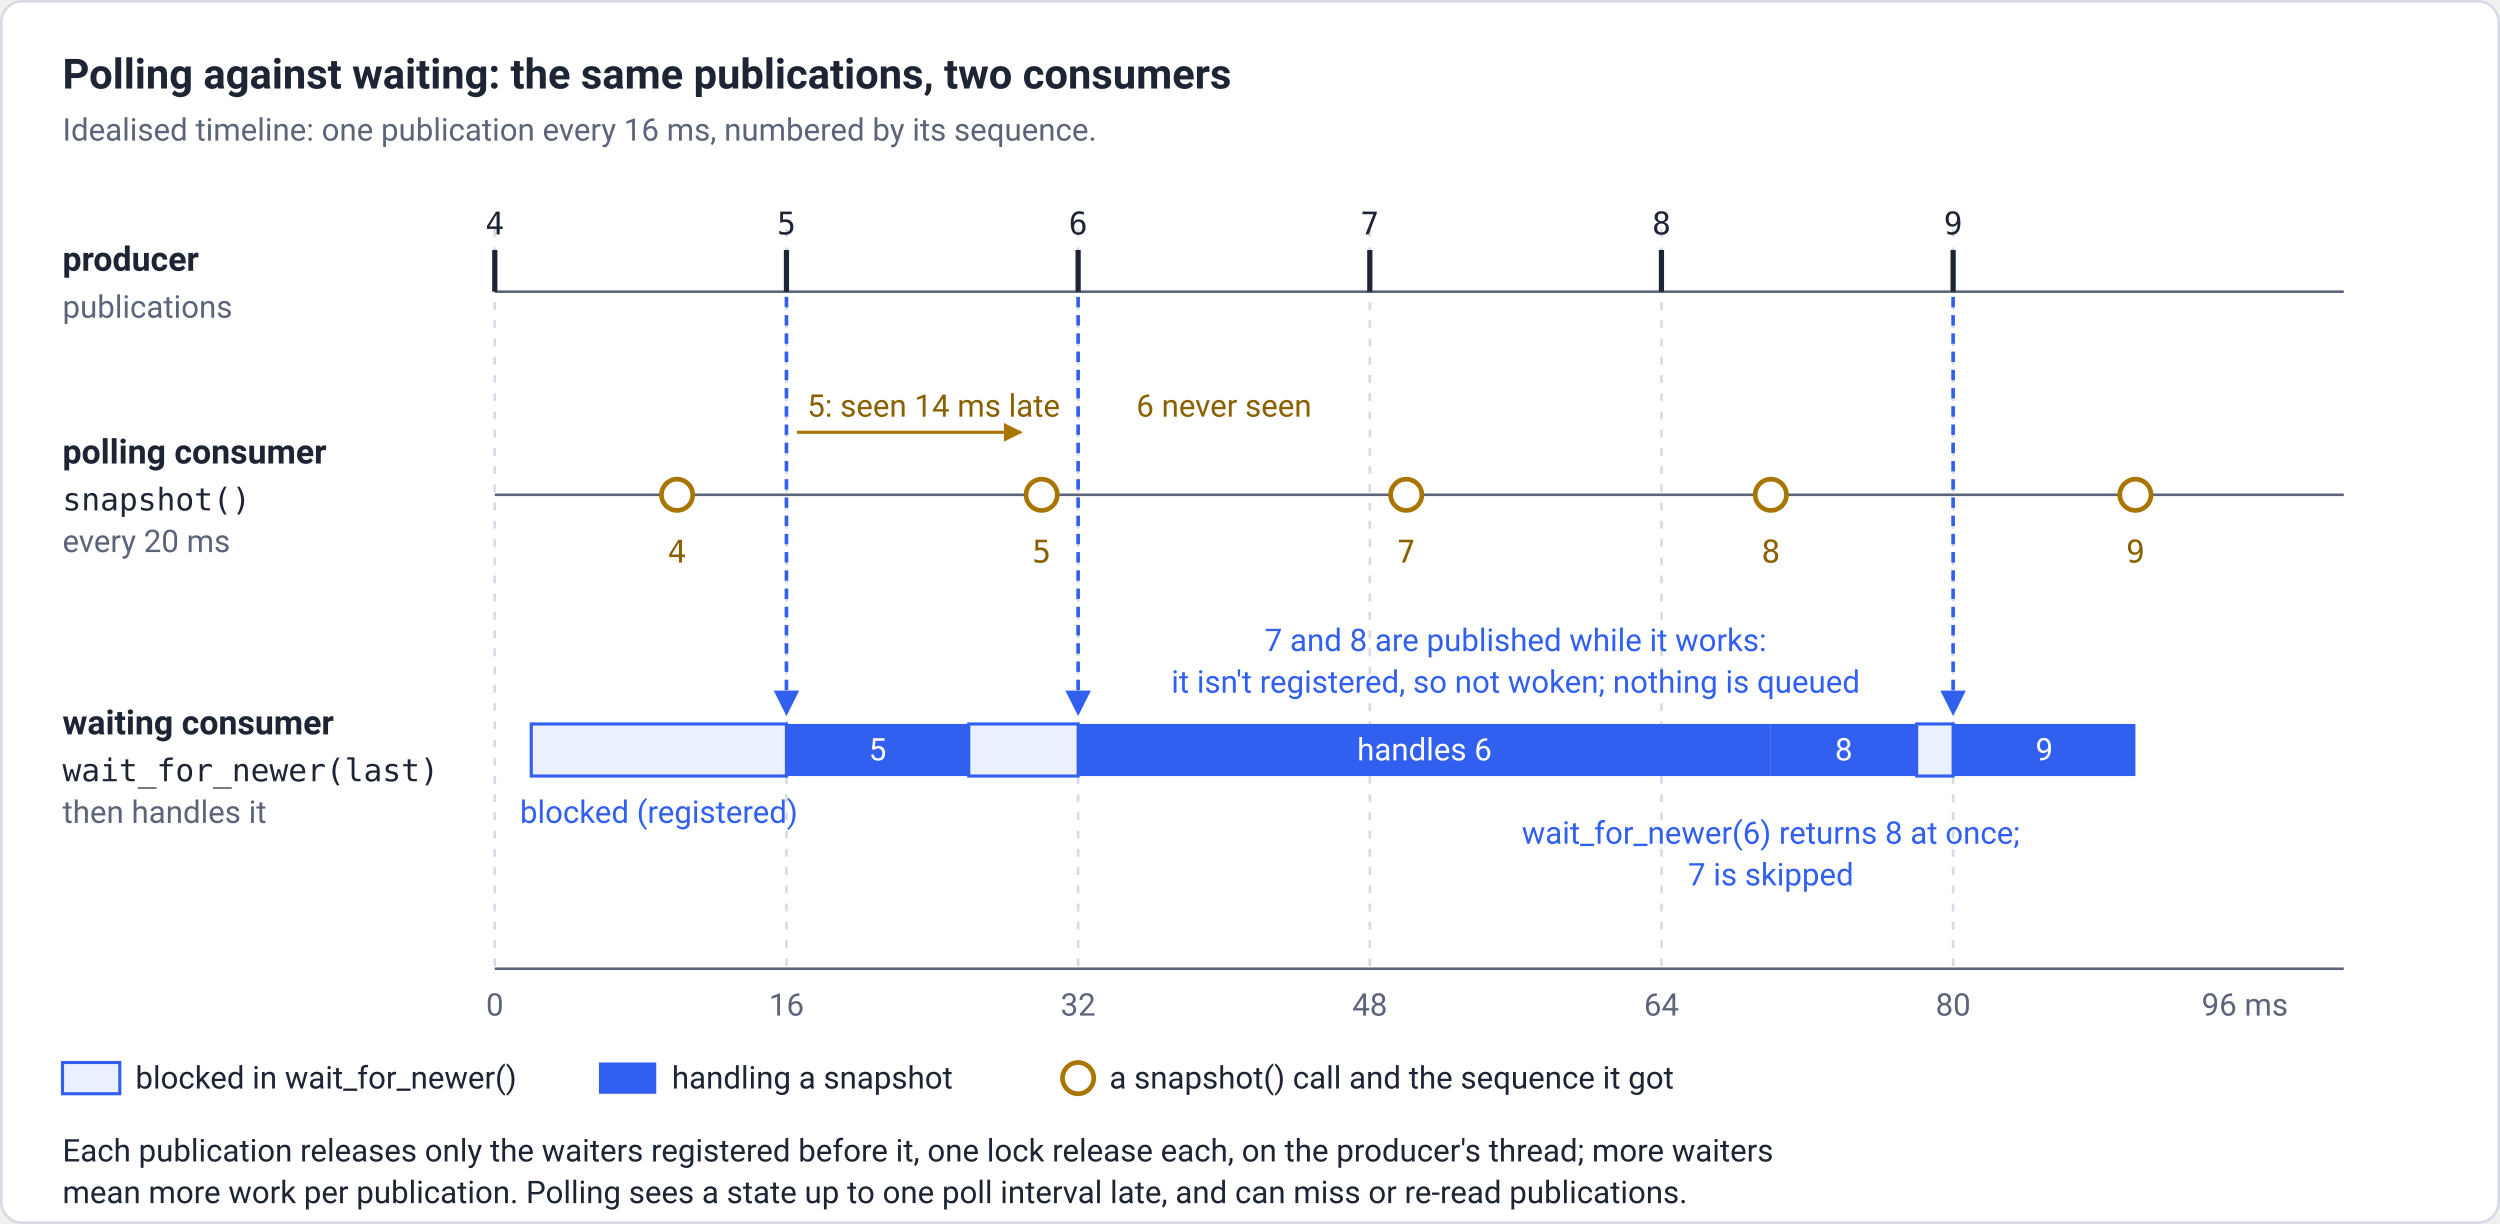
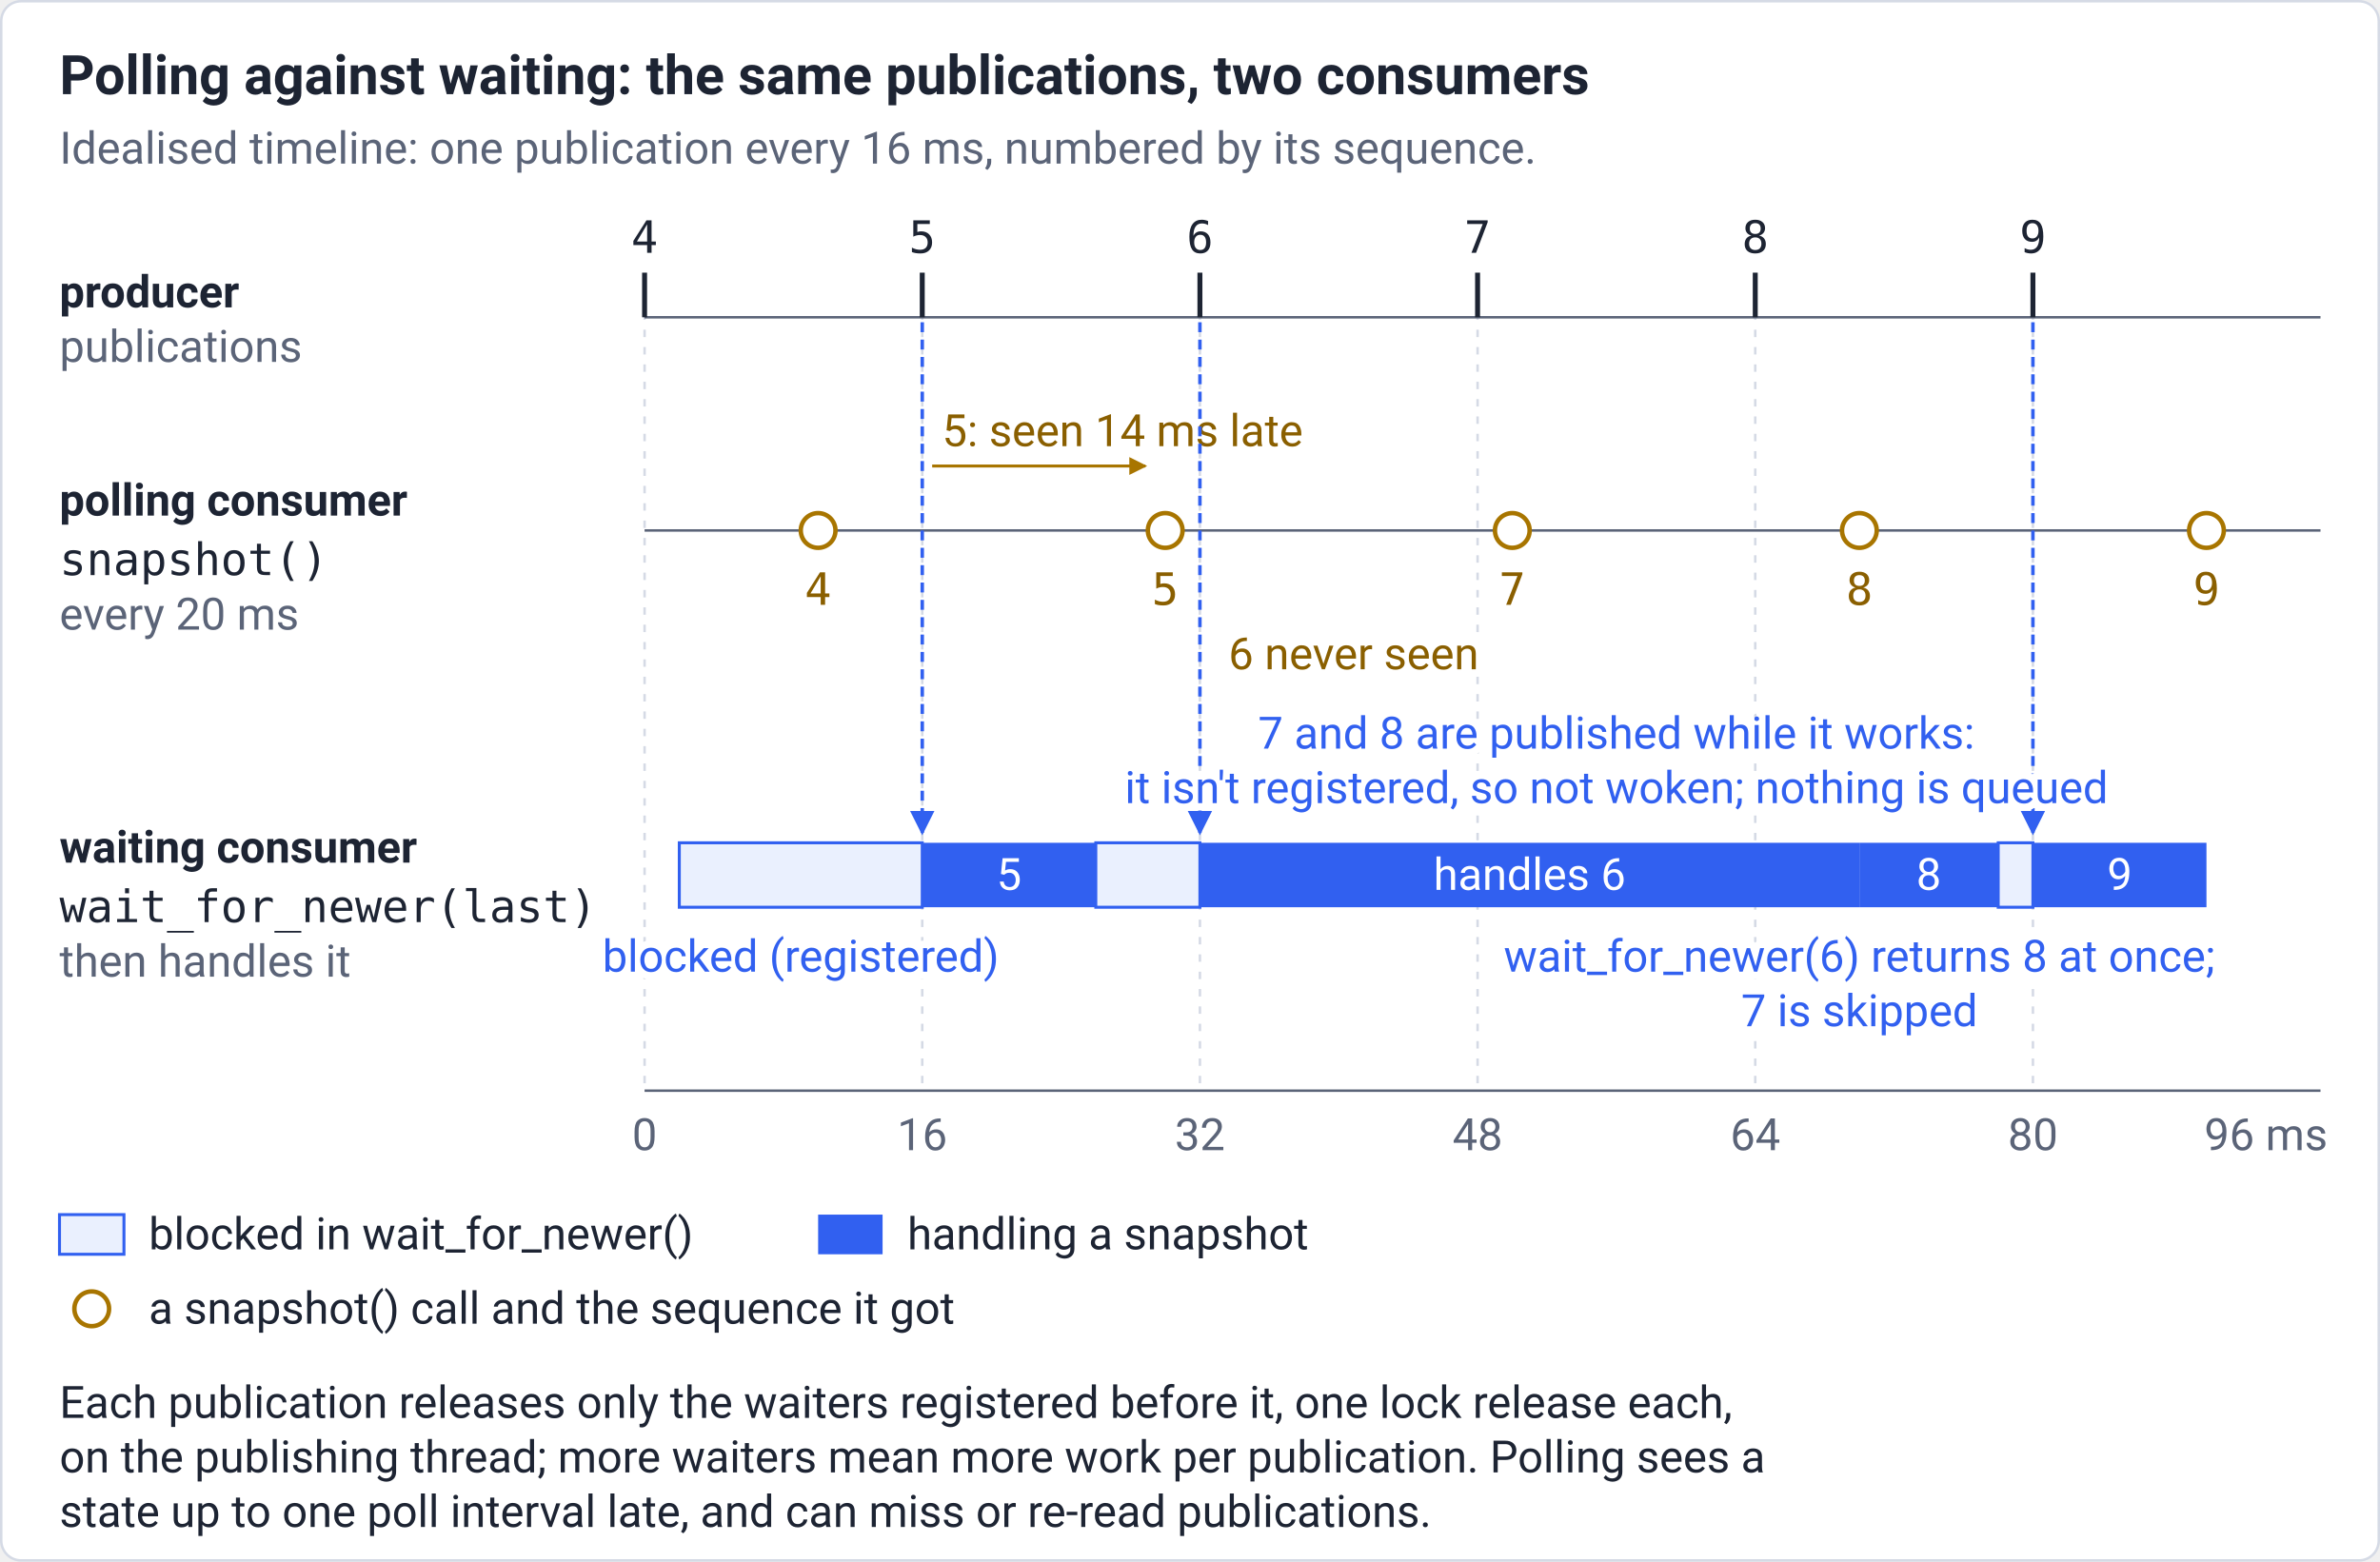
- <svg xmlns="http://www.w3.org/2000/svg" viewBox="0 0 960 470" width="960" height="470" role="img" aria-labelledby="title desc">
+ <svg xmlns="http://www.w3.org/2000/svg" viewBox="0 0 960 630" width="960" height="630" role="img" aria-labelledby="title desc">
  <style>
    .bg { fill: #FFFFFF; stroke: #D5DAE5; }
    .axis { stroke: #5B6478; stroke-width: 1; }
    .grid { stroke: #D5DAE5; stroke-width: 1; stroke-dasharray: 3 4; }
    .pub { stroke: #1D2433; stroke-width: 2; }
    .poll { fill: #FFFFFF; stroke: #A87500; stroke-width: 1.8; }
    .wait { fill: #EAF0FE; stroke: #3160F0; stroke-width: 1.2; }
    .work { fill: #3160F0; }
    .wake { fill: none; stroke: #3160F0; stroke-width: 1.4; stroke-dasharray: 4 3; }
    .late { fill: none; stroke: #A87500; stroke-width: 1.2; }
    .wakehead { fill: #3160F0; }
    .latehead { fill: #A87500; }
-     text { font-family: -apple-system, "Segoe UI", Roboto, Helvetica, Arial, sans-serif; font-size: 13px; fill: #1D2433; }
-     .title { font-size: 16px; font-weight: 600; }
+     text { font-family: -apple-system, "Segoe UI", Roboto, Helvetica, Arial, sans-serif; font-size: 18px; fill: #1D2433; }
+     .title { font-size: 22px; font-weight: 600; }
    .h { font-weight: 600; }
    .muted { fill: #5B6478; }
-     .small { font-size: 12px; }
    .accent { fill: #3160F0; }
    .on { fill: #8A5F00; }
-     .worktext { fill: #FFFFFF; font-size: 12px; }
-     .mono { font-family: ui-monospace, SFMono-Regular, Menlo, Consolas, monospace; font-size: 12px; }
+     .worktext { fill: #FFFFFF; }
+     .mono { font-family: ui-monospace, SFMono-Regular, Menlo, Consolas, monospace; }
+     .halo { paint-order: stroke; stroke: #FFFFFF; stroke-width: 6px; stroke-linejoin: round; }
    @media (prefers-color-scheme: dark) {
      .bg { fill: #161B26; stroke: #2E3546; }
      .axis { stroke: #A3ABBD; }
      .grid { stroke: #2E3546; }
      .pub { stroke: #E7EBF3; }
      .poll { fill: #161B26; stroke: #F2A900; }
      .wait { fill: #1C2A4D; stroke: #6A8DFF; }
      .work { fill: #6A8DFF; }
      .wake { stroke: #6A8DFF; }
      .late { stroke: #F2A900; }
      .wakehead { fill: #6A8DFF; }
      .latehead { fill: #F2A900; }
      text { fill: #E7EBF3; }
      .muted { fill: #A3ABBD; }
      .accent { fill: #6A8DFF; }
      .on { fill: #F2A900; }
      .worktext { fill: #161B26; }
+       .halo { stroke: #161B26; }
    }
  </style>
  <defs>
    <marker id="k" viewBox="0 0 10 10" refX="9" refY="5" markerWidth="7" markerHeight="7" orient="auto-start-reverse">
      <path class="wakehead" d="M0,0 L10,5 L0,10 z" />
    </marker>
    <marker id="l" viewBox="0 0 10 10" refX="9" refY="5" markerWidth="6" markerHeight="6" orient="auto-start-reverse">
      <path class="latehead" d="M0,0 L10,5 L0,10 z" />
    </marker>
  </defs>
-   <rect class="bg" x="0.5" y="0.5" width="959" height="469" rx="8" />
-   <text class="title" x="24" y="34">Polling against waiting: the same publications, two consumers</text>
-   <text class="muted small" x="24" y="54">Idealised timeline: one publication every 16 ms, numbered by its sequence.</text>
-   <line class="grid" x1="190" y1="88" x2="190" y2="372" />
-   <line class="grid" x1="302" y1="88" x2="302" y2="372" />
-   <line class="grid" x1="414" y1="88" x2="414" y2="372" />
-   <line class="grid" x1="526" y1="88" x2="526" y2="372" />
-   <line class="grid" x1="638" y1="88" x2="638" y2="372" />
-   <line class="grid" x1="750" y1="88" x2="750" y2="372" />
-   <text class="h" x="24" y="104">producer</text>
-   <text class="muted small" x="24" y="122">publications</text>
-   <line class="axis" x1="190" y1="112" x2="900" y2="112" />
-   <line class="pub" x1="190" y1="96" x2="190" y2="112" />
-   <text class="mono" x="190" y="90" text-anchor="middle">4</text>
-   <line class="pub" x1="302" y1="96" x2="302" y2="112" />
-   <text class="mono" x="302" y="90" text-anchor="middle">5</text>
-   <line class="pub" x1="414" y1="96" x2="414" y2="112" />
-   <text class="mono" x="414" y="90" text-anchor="middle">6</text>
-   <line class="pub" x1="526" y1="96" x2="526" y2="112" />
-   <text class="mono" x="526" y="90" text-anchor="middle">7</text>
-   <line class="pub" x1="638" y1="96" x2="638" y2="112" />
-   <text class="mono" x="638" y="90" text-anchor="middle">8</text>
-   <line class="pub" x1="750" y1="96" x2="750" y2="112" />
-   <text class="mono" x="750" y="90" text-anchor="middle">9</text>
-   <text class="h" x="24" y="178">polling consumer</text>
-   <text class="mono" x="24" y="196">snapshot()</text>
-   <text class="muted small" x="24" y="212">every 20 ms</text>
-   <line class="axis" x1="190" y1="190" x2="900" y2="190" />
-   <circle class="poll" cx="260" cy="190" r="6" />
-   <text class="mono on" x="260" y="216" text-anchor="middle">4</text>
-   <circle class="poll" cx="400" cy="190" r="6" />
-   <text class="mono on" x="400" y="216" text-anchor="middle">5</text>
-   <circle class="poll" cx="540" cy="190" r="6" />
-   <text class="mono on" x="540" y="216" text-anchor="middle">7</text>
-   <circle class="poll" cx="680" cy="190" r="6" />
-   <text class="mono on" x="680" y="216" text-anchor="middle">8</text>
-   <circle class="poll" cx="820" cy="190" r="6" />
-   <text class="mono on" x="820" y="216" text-anchor="middle">9</text>
-   <path class="late" d="M306,166 L392,166" marker-end="url(#l)" />
-   <text class="on small" x="310" y="160">5: seen 14 ms late</text>
-   <text class="on small" x="470" y="160" text-anchor="middle">6 never seen</text>
-   <text class="h" x="24" y="282">waiting consumer</text>
-   <text class="mono" x="24" y="300">wait_for_newer(last)</text>
-   <text class="muted small" x="24" y="316">then handles it</text>
-   <rect class="wait" x="204" y="278" width="98" height="20" />
-   <rect class="work" x="302" y="278" width="70" height="20" />
-   <text class="worktext" x="337" y="292" text-anchor="middle">5</text>
-   <rect class="wait" x="372" y="278" width="42" height="20" />
-   <rect class="work" x="414" y="278" width="266" height="20" />
-   <text class="worktext" x="547" y="292" text-anchor="middle">handles 6</text>
-   <rect class="work" x="680" y="278" width="56" height="20" />
-   <text class="worktext" x="708" y="292" text-anchor="middle">8</text>
-   <rect class="wait" x="736" y="278" width="14" height="20" />
-   <rect class="work" x="750" y="278" width="70" height="20" />
-   <text class="worktext" x="785" y="292" text-anchor="middle">9</text>
-   <path class="wake" d="M302,114 L302,274" marker-end="url(#k)" />
-   <path class="wake" d="M414,114 L414,274" marker-end="url(#k)" />
-   <path class="wake" d="M750,114 L750,274" marker-end="url(#k)" />
-   <text class="accent small" x="253" y="316" text-anchor="middle">blocked (registered)</text>
-   <text class="accent small" x="582" y="250" text-anchor="middle">7 and 8 are published while it works:</text>
-   <text class="accent small" x="582" y="266" text-anchor="middle">it isn't registered, so not woken; nothing is queued</text>
-   <text class="accent small" x="680" y="324" text-anchor="middle">wait_for_newer(6) returns 8 at once;</text>
-   <text class="accent small" x="680" y="340" text-anchor="middle">7 is skipped</text>
-   <line class="axis" x1="190" y1="372" x2="900" y2="372" />
-   <text class="muted small" x="190" y="390" text-anchor="middle">0</text>
-   <text class="muted small" x="302" y="390" text-anchor="middle">16</text>
-   <text class="muted small" x="414" y="390" text-anchor="middle">32</text>
-   <text class="muted small" x="526" y="390" text-anchor="middle">48</text>
-   <text class="muted small" x="638" y="390" text-anchor="middle">64</text>
-   <text class="muted small" x="750" y="390" text-anchor="middle">80</text>
-   <text class="muted small" x="862" y="390" text-anchor="middle">96 ms</text>
-   <rect class="wait" x="24" y="408" width="22" height="12" />
-   <text class="small" x="52" y="418">blocked in wait_for_newer()</text>
-   <rect class="work" x="230" y="408" width="22" height="12" />
-   <text class="small" x="258" y="418">handling a snapshot</text>
-   <circle class="poll" cx="414" cy="414" r="6" />
-   <text class="small" x="426" y="418">a snapshot() call and the sequence it got</text>
-   <text class="small" x="24" y="446">Each publication releases only the waiters registered before it, one lock release each, on the producer's thread; more waiters</text>
-   <text class="small" x="24" y="462">mean more work per publication. Polling sees a state up to one poll interval late, and can miss or re-read publications.</text>
+   <rect class="bg" x="0.5" y="0.5" width="959" height="629" rx="8" />
+   <text class="title" x="24" y="38">Polling against waiting: the same publications, two consumers</text>
+   <text class="muted" x="24" y="66">Idealised timeline: one publication every 16 ms, numbered by its sequence.</text>
+   <line class="grid" x1="260" y1="112" x2="260" y2="440" />
+   <line class="grid" x1="372" y1="112" x2="372" y2="440" />
+   <line class="grid" x1="484" y1="112" x2="484" y2="440" />
+   <line class="grid" x1="596" y1="112" x2="596" y2="440" />
+   <line class="grid" x1="708" y1="112" x2="708" y2="440" />
+   <line class="grid" x1="820" y1="112" x2="820" y2="440" />
+   <text class="h" x="24" y="124">producer</text>
+   <text class="muted" x="24" y="146">publications</text>
+   <line class="axis" x1="260" y1="128" x2="936" y2="128" />
+   <line class="pub" x1="260" y1="110" x2="260" y2="128" />
+   <text class="mono" x="260" y="102" text-anchor="middle">4</text>
+   <line class="pub" x1="372" y1="110" x2="372" y2="128" />
+   <text class="mono" x="372" y="102" text-anchor="middle">5</text>
+   <line class="pub" x1="484" y1="110" x2="484" y2="128" />
+   <text class="mono" x="484" y="102" text-anchor="middle">6</text>
+   <line class="pub" x1="596" y1="110" x2="596" y2="128" />
+   <text class="mono" x="596" y="102" text-anchor="middle">7</text>
+   <line class="pub" x1="708" y1="110" x2="708" y2="128" />
+   <text class="mono" x="708" y="102" text-anchor="middle">8</text>
+   <line class="pub" x1="820" y1="110" x2="820" y2="128" />
+   <text class="mono" x="820" y="102" text-anchor="middle">9</text>
+   <text class="h" x="24" y="208">polling consumer</text>
+   <text class="mono" x="24" y="232">snapshot()</text>
+   <text class="muted" x="24" y="254">every 20 ms</text>
+   <line class="axis" x1="260" y1="214" x2="936" y2="214" />
+   <circle class="poll" cx="330" cy="214" r="7" />
+   <text class="mono on" x="330" y="244" text-anchor="middle">4</text>
+   <circle class="poll" cx="470" cy="214" r="7" />
+   <text class="mono on" x="470" y="244" text-anchor="middle">5</text>
+   <circle class="poll" cx="610" cy="214" r="7" />
+   <text class="mono on" x="610" y="244" text-anchor="middle">7</text>
+   <circle class="poll" cx="750" cy="214" r="7" />
+   <text class="mono on" x="750" y="244" text-anchor="middle">8</text>
+   <circle class="poll" cx="890" cy="214" r="7" />
+   <text class="mono on" x="890" y="244" text-anchor="middle">9</text>
+   <path class="late" d="M376,188 L462,188" marker-end="url(#l)" />
+   <text class="on halo" x="380" y="180">5: seen 14 ms late</text>
+   <text class="on halo" x="546" y="270" text-anchor="middle">6 never seen</text>
+   <text class="h" x="24" y="348">waiting consumer</text>
+   <text class="mono" x="24" y="372">wait_for_newer(last)</text>
+   <text class="muted" x="24" y="394">then handles it</text>
+   <rect class="wait" x="274" y="340" width="98" height="26" />
+   <rect class="work" x="372" y="340" width="70" height="26" />
+   <text class="worktext" x="407" y="359" text-anchor="middle">5</text>
+   <rect class="wait" x="442" y="340" width="42" height="26" />
+   <rect class="work" x="484" y="340" width="266" height="26" />
+   <text class="worktext" x="617" y="359" text-anchor="middle">handles 6</text>
+   <rect class="work" x="750" y="340" width="56" height="26" />
+   <text class="worktext" x="778" y="359" text-anchor="middle">8</text>
+   <rect class="wait" x="806" y="340" width="14" height="26" />
+   <rect class="work" x="820" y="340" width="70" height="26" />
+   <text class="worktext" x="855" y="359" text-anchor="middle">9</text>
+   <path class="wake" d="M372,130 L372,336" marker-end="url(#k)" />
+   <path class="wake" d="M484,130 L484,336" marker-end="url(#k)" />
+   <path class="wake" d="M820,130 L820,336" marker-end="url(#k)" />
+   <text class="accent halo" x="323" y="392" text-anchor="middle">blocked (registered)</text>
+   <text class="accent halo" x="652" y="302" text-anchor="middle">7 and 8 are published while it works:</text>
+   <text class="accent halo" x="652" y="324" text-anchor="middle">it isn't registered, so not woken; nothing is queued</text>
+   <text class="accent halo" x="750" y="392" text-anchor="middle">wait_for_newer(6) returns 8 at once;</text>
+   <text class="accent halo" x="750" y="414" text-anchor="middle">7 is skipped</text>
+   <line class="axis" x1="260" y1="440" x2="936" y2="440" />
+   <text class="muted" x="260" y="464" text-anchor="middle">0</text>
+   <text class="muted" x="372" y="464" text-anchor="middle">16</text>
+   <text class="muted" x="484" y="464" text-anchor="middle">32</text>
+   <text class="muted" x="596" y="464" text-anchor="middle">48</text>
+   <text class="muted" x="708" y="464" text-anchor="middle">64</text>
+   <text class="muted" x="820" y="464" text-anchor="middle">80</text>
+   <text class="muted" x="914" y="464" text-anchor="middle">96 ms</text>
+   <rect class="wait" x="24" y="490" width="26" height="16" />
+   <text x="60" y="504">blocked in wait_for_newer()</text>
+   <rect class="work" x="330" y="490" width="26" height="16" />
+   <text x="366" y="504">handling a snapshot</text>
+   <circle class="poll" cx="37" cy="528" r="7" />
+   <text x="60" y="534">a snapshot() call and the sequence it got</text>
+   <text x="24" y="572">Each publication releases only the waiters registered before it, one lock release each,</text>
+   <text x="24" y="594">on the publishing thread; more waiters mean more work per publication. Polling sees a</text>
+   <text x="24" y="616">state up to one poll interval late, and can miss or re-read publications.</text>
</svg>
